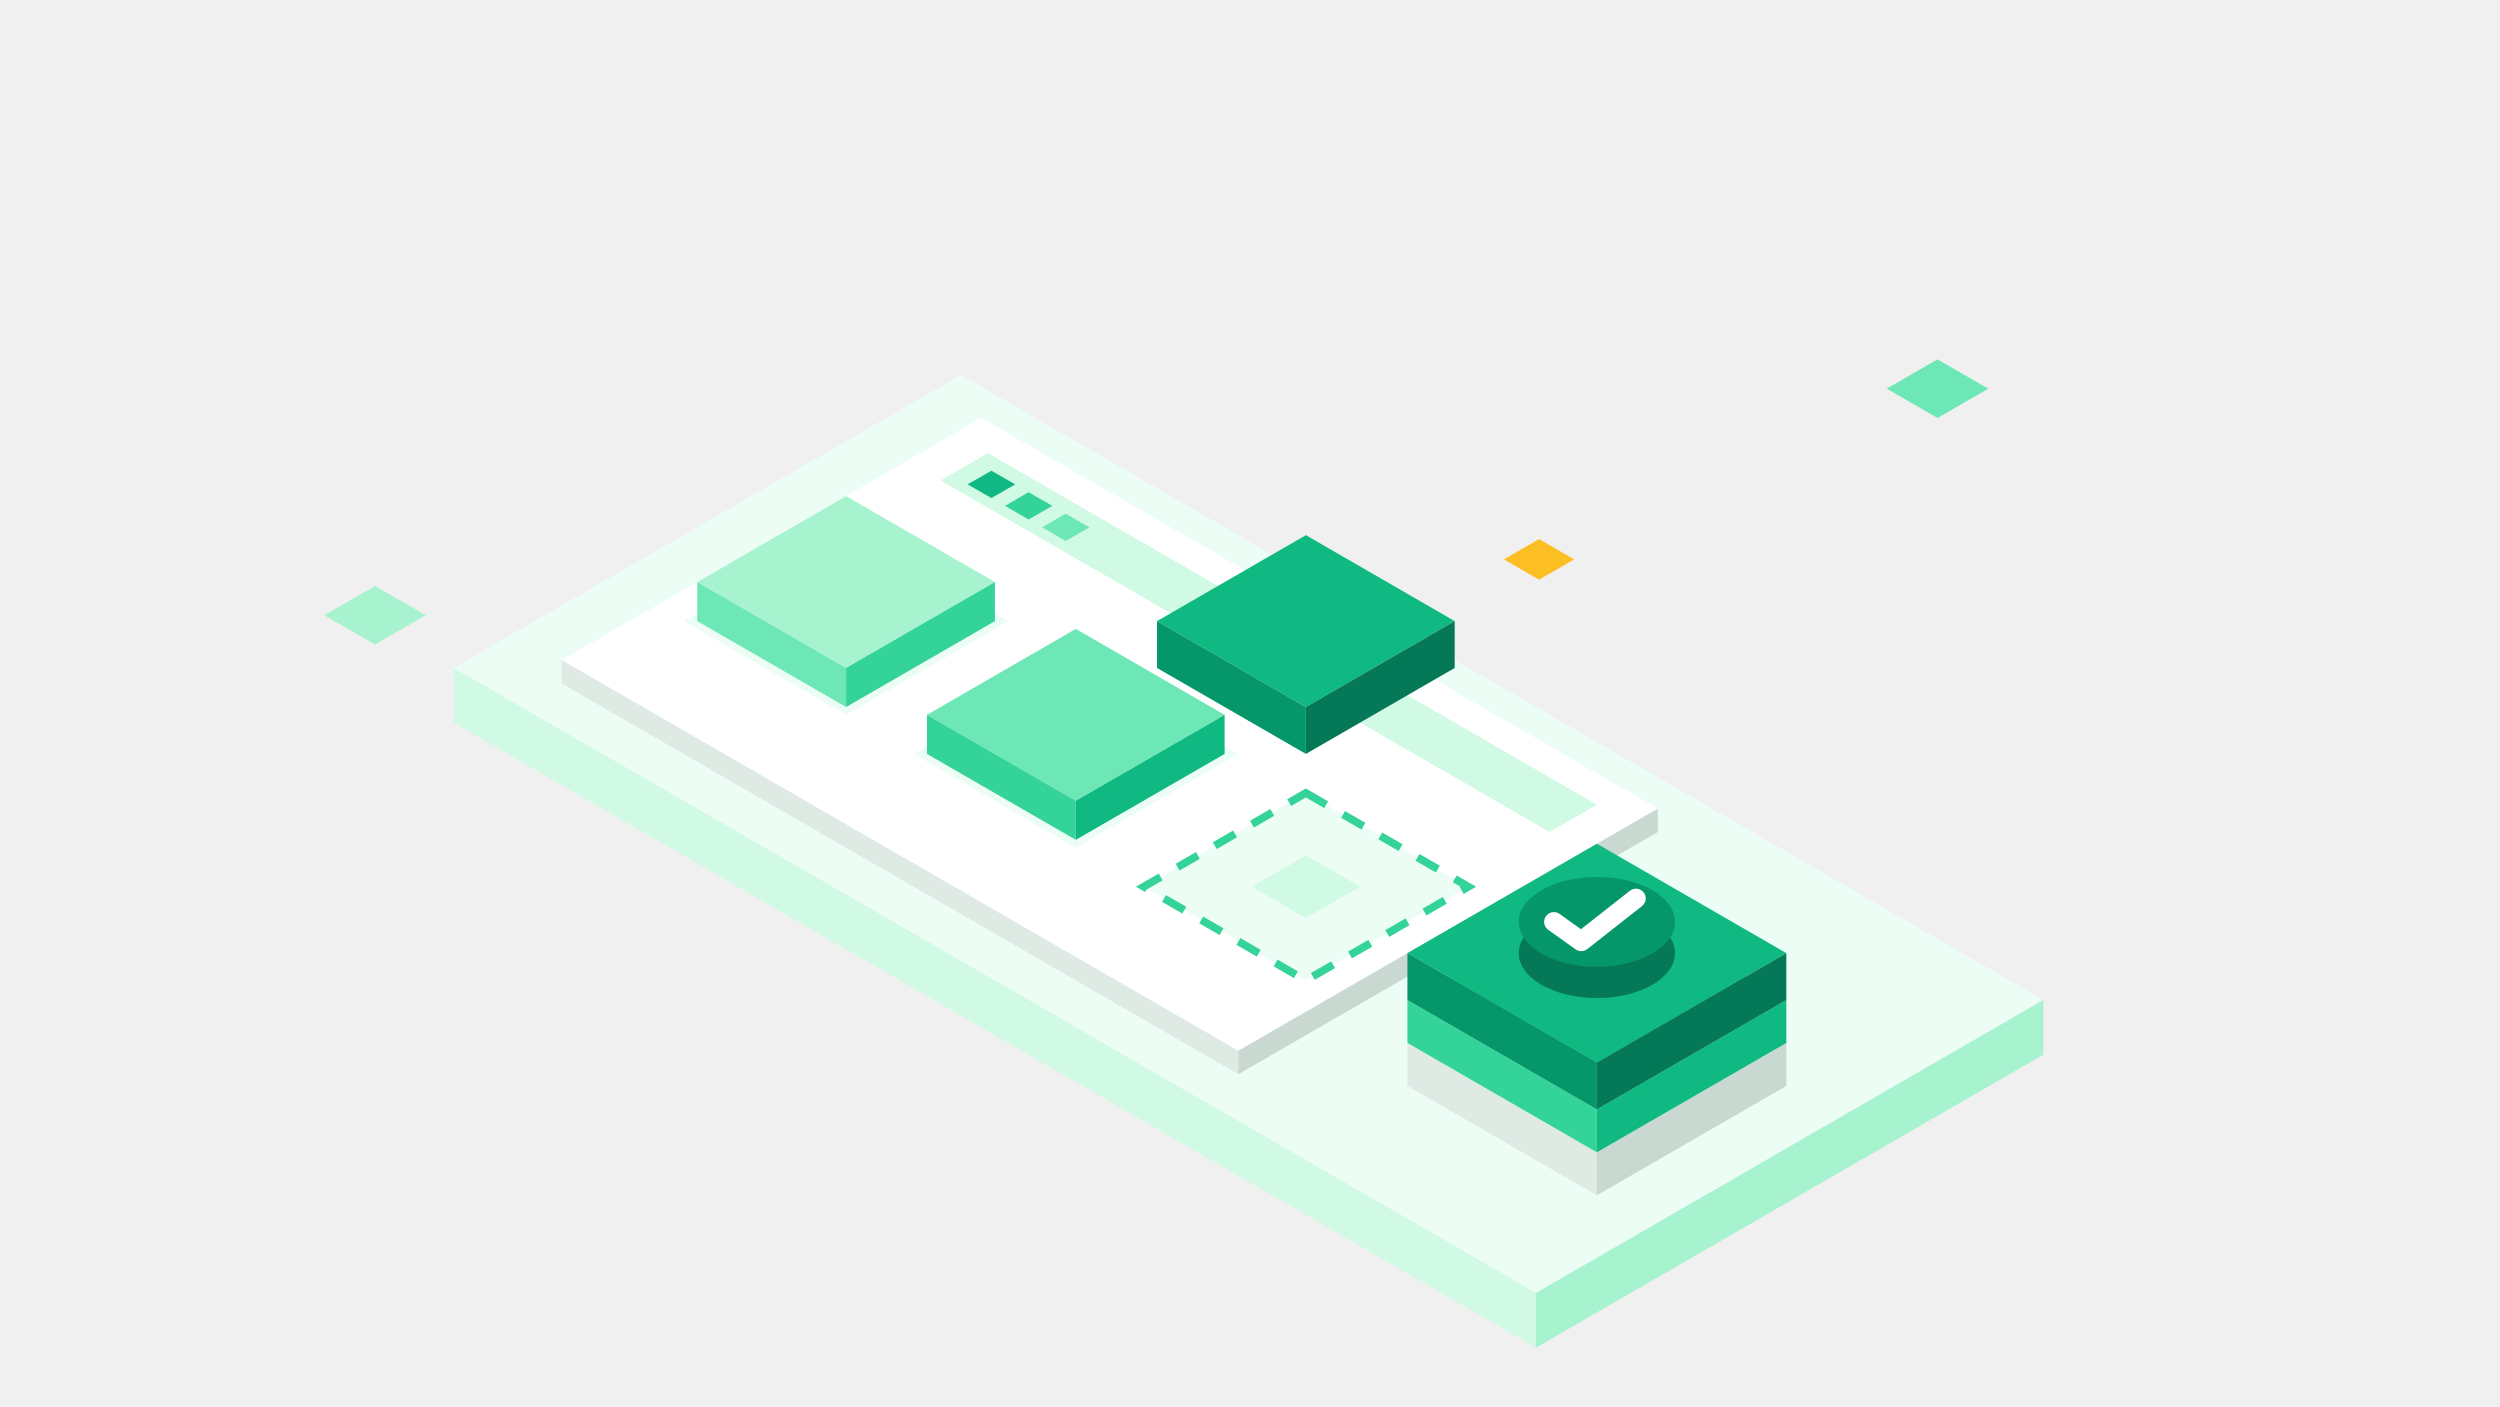
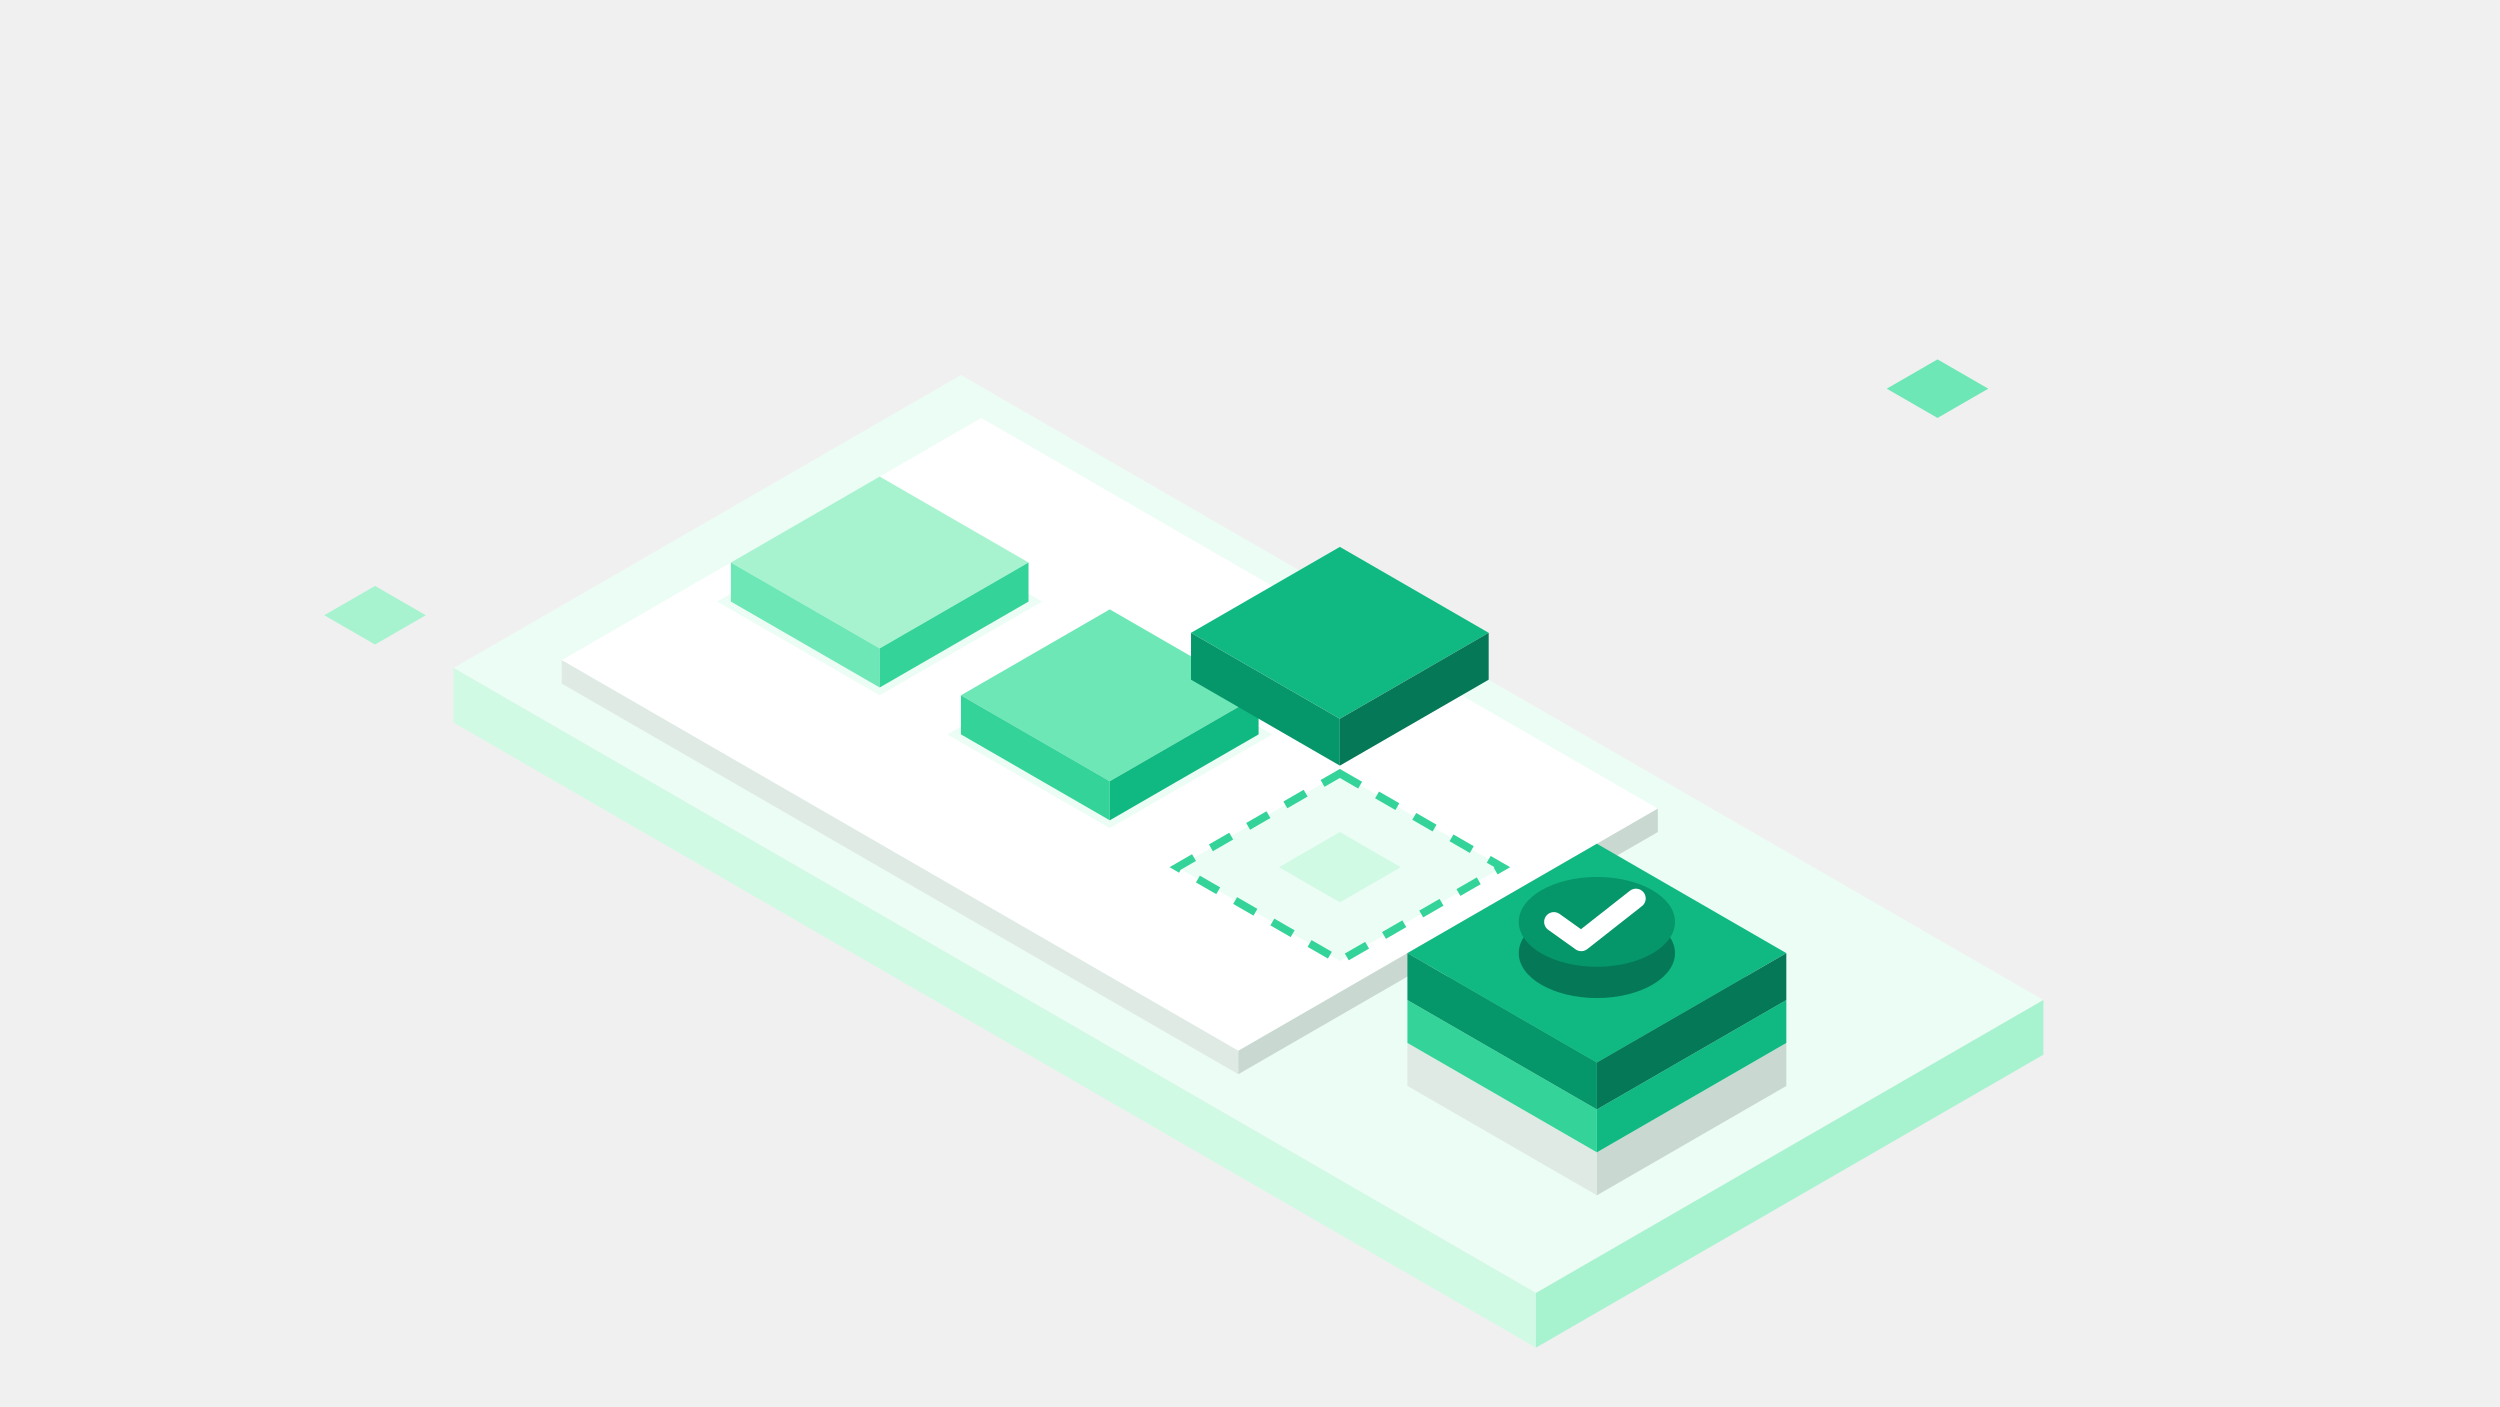
<svg xmlns="http://www.w3.org/2000/svg" viewBox="0 0 640 360" role="img">
  <g transform="translate(246,110)">
    <polygon points="0,-14 277.1,146 147.2,221 -129.9,61" fill="#ecfdf5" />
    <polygon points="-129.9,61 -129.9,75 147.2,235 147.2,221" fill="#d1fae5" />
    <polygon points="277.1,146 277.1,160 147.2,235 147.2,221" fill="#a7f3d0" />
    <polygon points="5.2,-3 178.4,97 71,159 -102.2,59" fill="#ffffff" />
    <polygon points="-102.2,59 -102.2,65 71,165 71,159" fill="#e0eae5" />
    <polygon points="178.4,97 178.4,103 71,165 71,159" fill="#c9d8d0" />
-     <polygon points="6.9,6 162.8,96 150.7,103 -5.2,13" fill="#d1fae5" />
-     <polygon points="7.8,10.5 13.9,14 7.8,17.5 1.7,14" fill="#10b981" />
-     <polygon points="17.3,16 23.4,19.5 17.3,23 11.3,19.5" fill="#34d399" />
-     <polygon points="26.8,21.5 32.9,25 26.8,28.5 20.8,25" fill="#6ee7b7" />
-     <polygon points="-29.4,25 12.1,49 -29.4,73 -71,49" fill="#ecfdf5" />
-     <polygon points="29.4,59 71,83 29.4,107 -12.1,83" fill="#ecfdf5" />
-     <polygon points="88.3,93 129.9,117 88.3,141 46.8,117" fill="#ecfdf5" stroke="#34d399" stroke-width="2" stroke-dasharray="6 5" />
-     <polygon points="-29.4,17 8.7,39 -29.4,61 -67.5,39" fill="#a7f3d0" />
-     <polygon points="-67.5,39 -67.5,49 -29.4,71 -29.4,61" fill="#6ee7b7" />
-     <polygon points="8.7,39 8.7,49 -29.4,71 -29.4,61" fill="#34d399" />
-     <polygon points="29.4,51 67.5,73 29.4,95 -8.7,73" fill="#6ee7b7" />
-     <polygon points="-8.7,73 -8.7,83 29.4,105 29.4,95" fill="#34d399" />
-     <polygon points="67.5,73 67.5,83 29.4,105 29.4,95" fill="#10b981" />
-     <polygon points="88.3,109 102.2,117 88.3,125 74.5,117" fill="#d1fae5" />
+     <polygon points="-20.8,20 20.8,44 -20.8,68 -62.4,44" fill="#ecfdf5" />
+     <polygon points="38.1,54 79.7,78 38.1,102 -3.5,78" fill="#ecfdf5" />
+     <polygon points="97,88 138.6,112 97,136 55.4,112" fill="#ecfdf5" stroke="#34d399" stroke-width="2" stroke-dasharray="6 5" />
+     <polygon points="-20.8,12 17.3,34 -20.8,56 -58.9,34" fill="#a7f3d0" />
+     <polygon points="-58.9,34 -58.9,44 -20.8,66 -20.8,56" fill="#6ee7b7" />
+     <polygon points="17.3,34 17.3,44 -20.8,66 -20.8,56" fill="#34d399" />
+     <polygon points="38.1,46 76.2,68 38.1,90 0,68" fill="#6ee7b7" />
+     <polygon points="0,68 0,78 38.1,100 38.1,90" fill="#34d399" />
+     <polygon points="76.2,68 76.2,78 38.1,100 38.1,90" fill="#10b981" />
+     <polygon points="97,103 112.6,112 97,121 81.4,112" fill="#d1fae5" />
    <polygon points="162.8,129 211.3,157 162.8,185 114.3,157" fill="#ffffff" />
    <polygon points="114.3,157 114.3,168 162.8,196 162.8,185" fill="#e0eae5" />
    <polygon points="211.3,157 211.3,168 162.8,196 162.8,185" fill="#c9d8d0" />
    <polygon points="162.8,118 211.3,146 162.8,174 114.3,146" fill="#6ee7b7" />
    <polygon points="114.3,146 114.3,157 162.8,185 162.8,174" fill="#34d399" />
    <polygon points="211.3,146 211.3,157 162.8,185 162.8,174" fill="#10b981" />
    <polygon points="162.8,106 211.3,134 162.8,162 114.3,134" fill="#10b981" />
    <polygon points="114.3,134 114.3,146 162.8,174 162.8,162" fill="#059669" />
    <polygon points="211.3,134 211.3,146 162.8,174 162.8,162" fill="#047857" />
    <ellipse cx="162.8" cy="134" rx="20" ry="11.5" fill="#047857" />
    <ellipse cx="162.8" cy="126" rx="20" ry="11.5" fill="#059669" />
    <path d="M151.8 126l7 5 14-11" stroke="#ffffff" stroke-width="5" stroke-linecap="round" stroke-linejoin="round" fill="none" />
-     <polygon points="88.3,27 126.4,49 88.3,71 50.2,49" fill="#10b981" />
-     <polygon points="50.2,49 50.2,61 88.3,83 88.3,71" fill="#059669" />
-     <polygon points="126.4,49 126.4,61 88.3,83 88.3,71" fill="#047857" />
-     <polygon points="0,0 9,5.2 0,10.4 -9,5.2" transform="translate(148,28)" fill="#fbbf24" />
+     <polygon points="97,30 135.1,52 97,74 58.9,52" fill="#10b981" />
+     <polygon points="58.9,52 58.9,64 97,86 97,74" fill="#059669" />
+     <polygon points="135.1,52 135.1,64 97,86 97,74" fill="#047857" />
    <polygon points="0,0 13,7.5 0,15 -13,7.5" transform="translate(250,-18)" fill="#6ee7b7" />
    <polygon points="0,0 13,7.5 0,15 -13,7.5" transform="translate(-150,40)" fill="#a7f3d0" />
  </g>
</svg>
